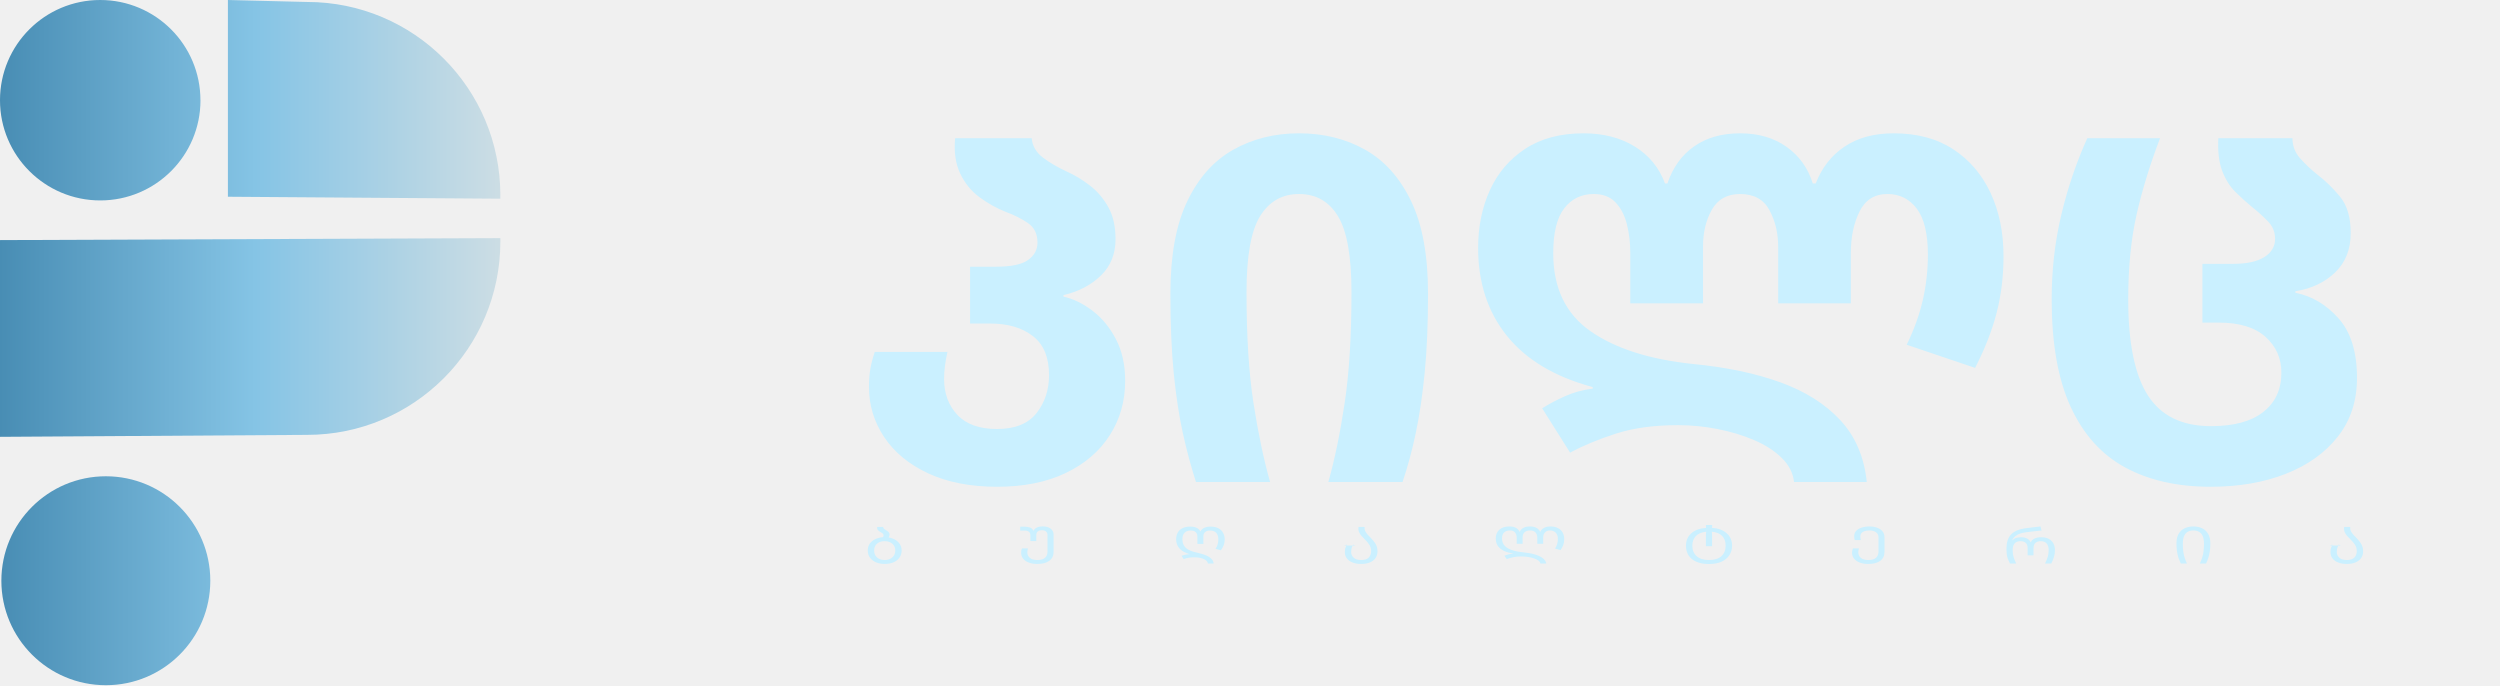
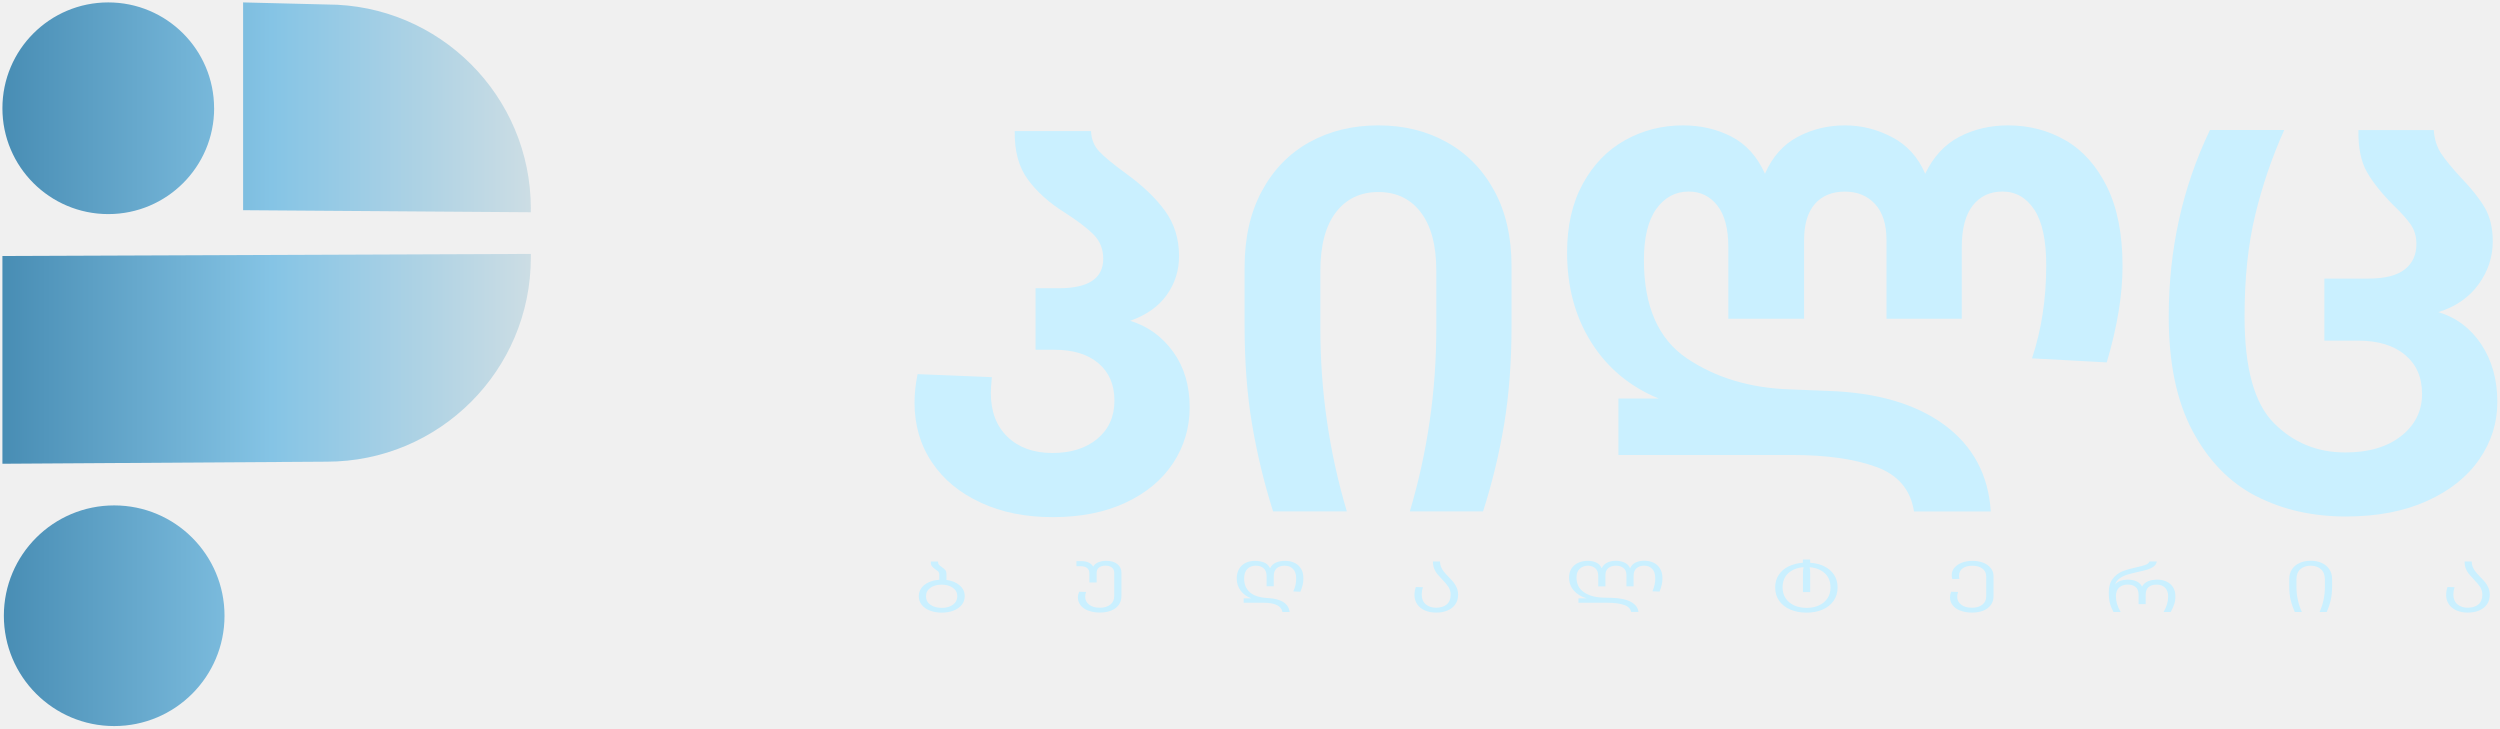
- <svg xmlns="http://www.w3.org/2000/svg" id="Layer_2" data-name="Layer 2" viewBox="0 0 547.06 149.93">
+ <svg xmlns="http://www.w3.org/2000/svg" width="518" height="151" viewBox="0 0 518 151" fill="none">
+   <g clip-path="url(#clip0_2_98)">
+     <path d="M44.37 22.43C44.37 34.54 34.55 44.36 22.44 44.36C10.33 44.36 0.5 34.55 0.5 22.43C0.5 10.31 10.32 0.5 22.43 0.5C34.54 0.5 44.36 10.32 44.36 22.43H44.37ZM23.66 104.72C11.04 104.72 0.8 114.95 0.8 127.58C0.8 140.21 11.03 150.44 23.66 150.44C36.29 150.44 46.52 140.21 46.52 127.58C46.52 114.95 36.29 104.72 23.66 104.72ZM109.98 52.61L0.5 53.04V96.09L67.69 95.66C91.05 95.66 109.99 76.73 109.99 53.36C109.99 53.11 109.99 52.86 109.99 52.61H109.98ZM109.99 43.23C109.99 19.86 91.05 0.93 67.69 0.93L50.37 0.5V43.55L109.98 43.98C109.98 43.73 109.98 43.48 109.98 43.23H109.99Z" fill="url(#paint0_linear_2_98)" />
+     <path d="M203.19 104.13C198.83 102.13 195.46 99.34 193.07 95.75C190.68 92.17 189.49 88.06 189.49 83.42C189.49 81.59 189.7 79.63 190.12 77.52L205.51 78.15C205.37 79.7 205.3 80.78 205.3 81.42C205.3 85.28 206.46 88.32 208.78 90.54C211.1 92.75 214.19 93.86 218.05 93.86C221.91 93.86 225.02 92.88 227.38 90.91C229.73 88.94 230.91 86.31 230.91 83.01C230.91 79.71 229.8 77.13 227.59 75.26C225.38 73.4 222.34 72.47 218.47 72.47H214.57V59.72H219.42C225.53 59.72 228.59 57.68 228.59 53.61C228.59 51.64 227.94 49.99 226.64 48.66C225.34 47.33 223.32 45.78 220.58 44.02C217.42 42.05 214.89 39.79 212.99 37.22C211.09 34.66 210.18 31.3 210.25 27.16H226.06C226.13 28.85 226.69 30.25 227.75 31.37C228.8 32.49 230.63 34 233.23 35.9C236.74 38.43 239.46 41.03 241.4 43.7C243.33 46.37 244.3 49.49 244.3 53.08C244.3 56.03 243.46 58.7 241.77 61.09C240.08 63.48 237.56 65.27 234.18 66.47C237.83 67.59 240.8 69.74 243.08 72.9C245.36 76.06 246.5 79.89 246.5 84.39C246.5 88.6 245.36 92.45 243.08 95.93C240.8 99.41 237.51 102.15 233.23 104.15C228.94 106.15 223.92 107.15 218.16 107.15C212.4 107.15 207.55 106.15 203.2 104.15L203.19 104.13Z" fill="#CAF0FF" />
+     <path d="M259.41 87.8C258.39 81.72 257.88 74.96 257.88 67.51V55.39C257.88 49.28 259.07 44.01 261.46 39.58C263.85 35.15 267.13 31.78 271.31 29.46C275.49 27.14 280.25 25.98 285.59 25.98C290.93 25.98 295.58 27.14 299.76 29.46C303.94 31.78 307.22 35.13 309.61 39.52C312 43.91 313.19 49.13 313.19 55.17V67.5C313.19 74.95 312.68 81.74 311.66 87.89C310.64 94.04 309.18 100.06 307.29 105.96H292.12C295.77 93.67 297.6 81.06 297.6 68.13V56.01C297.6 50.81 296.53 46.81 294.39 44C292.25 41.19 289.31 39.79 285.59 39.79C281.87 39.79 278.93 41.2 276.79 44C274.65 46.81 273.58 50.85 273.58 56.12V68.13C273.58 81.06 275.41 93.67 279.06 105.96H263.78C261.88 99.92 260.42 93.86 259.41 87.78V87.8Z" fill="#CAF0FF" />
+     <path d="M388.76 96.75C384.26 95.1 378.43 94.27 371.27 94.27H335.34V82.57H343.67C337.7 80.11 333.04 76.23 329.71 70.93C326.37 65.63 324.7 59.43 324.7 52.33C324.7 46.78 325.79 42.02 327.97 38.05C330.15 34.08 333.06 31.08 336.72 29.04C340.37 27 344.38 25.98 348.73 25.98C352.38 25.98 355.72 26.75 358.74 28.3C361.76 29.85 364.08 32.41 365.7 35.99C367.24 32.48 369.51 29.93 372.5 28.35C375.48 26.77 378.73 25.98 382.25 25.98C385.77 25.98 388.87 26.79 392 28.4C395.12 30.02 397.43 32.55 398.9 35.99C400.59 32.48 402.94 29.93 405.96 28.35C408.98 26.77 412.35 25.98 416.08 25.98C420.44 25.98 424.41 27.02 427.99 29.09C431.57 31.16 434.43 34.38 436.58 38.73C438.72 43.09 439.79 48.57 439.79 55.17C439.79 61.07 438.7 67.71 436.52 75.09L421.03 74.25C423 68.35 423.98 61.92 423.98 54.97C423.98 49.77 423.15 45.93 421.5 43.43C419.85 40.94 417.65 39.69 414.91 39.69C412.31 39.69 410.26 40.66 408.75 42.59C407.24 44.52 406.48 47.38 406.48 51.18V66.04H390.88V49.71C390.88 46.48 390.09 44 388.51 42.28C386.93 40.56 384.84 39.7 382.24 39.7C379.64 39.7 377.5 40.56 376.02 42.28C374.54 44 373.81 46.48 373.81 49.71V66.04H358.11V51.18C358.11 47.39 357.35 44.52 355.84 42.59C354.33 40.66 352.34 39.69 349.89 39.69C347.15 39.69 344.92 40.89 343.2 43.27C341.48 45.66 340.62 49.21 340.62 53.91C340.62 63.46 343.59 70.24 349.52 74.25C355.46 78.25 362.57 80.4 370.86 80.68L378.87 81C388.99 81.35 396.99 83.71 402.9 88.06C408.8 92.42 412 98.39 412.49 105.97H396.58C395.88 101.47 393.28 98.4 388.78 96.75H388.76Z" fill="#CAF0FF" />
+     <path d="M467.48 102.81C462 100 457.61 95.5 454.31 89.32C451.01 83.14 449.36 75.24 449.36 65.61C449.36 51.7 452.21 38.81 457.9 26.94H473.29C470.76 32.56 468.76 38.43 467.28 44.54C465.8 50.65 465.07 57.68 465.07 65.62C465.07 76.23 467.09 83.57 471.13 87.64C475.17 91.72 480.1 93.75 485.94 93.75C490.79 93.75 494.65 92.61 497.53 90.33C500.41 88.05 501.85 85.15 501.85 81.64C501.85 78.13 500.67 75.49 498.32 73.53C495.97 71.56 492.72 70.58 488.57 70.58H481.61V57.72H490.78C494.15 57.72 496.65 57.09 498.26 55.82C499.88 54.56 500.68 52.8 500.68 50.55C500.68 49.01 500.29 47.67 499.52 46.55C498.75 45.43 497.55 44.09 495.94 42.55C493.55 40.16 491.72 37.88 490.46 35.7C489.2 33.52 488.6 30.61 488.67 26.95H504.27C504.41 28.85 504.92 30.46 505.8 31.8C506.68 33.13 508.07 34.82 509.96 36.86C512.07 39.04 513.68 41.07 514.81 42.97C515.93 44.87 516.5 47.22 516.5 50.03C516.5 53.26 515.51 56.23 513.55 58.93C511.58 61.64 508.81 63.55 505.23 64.67C508.95 65.79 511.92 68.03 514.13 71.36C516.34 74.7 517.45 78.68 517.45 83.32C517.45 87.61 516.2 91.56 513.71 95.17C511.22 98.79 507.6 101.67 502.86 103.81C498.12 105.95 492.51 107.02 486.05 107.02C479.16 107.02 472.98 105.62 467.5 102.81H467.48Z" fill="#CAF0FF" />
+     <path d="M192.69 126.52C191.97 126.24 191.4 125.84 190.99 125.33C190.58 124.82 190.37 124.22 190.37 123.54C190.37 122.9 190.55 122.33 190.92 121.83C191.29 121.33 191.79 120.94 192.43 120.65C193.07 120.36 193.8 120.18 194.62 120.13V119C194.62 118.78 194.56 118.6 194.44 118.46C194.32 118.33 194.12 118.17 193.85 117.99C193.51 117.76 193.25 117.53 193.08 117.3C192.91 117.08 192.84 116.76 192.88 116.35H194.36C194.35 116.62 194.41 116.84 194.54 116.99C194.67 117.15 194.88 117.33 195.16 117.52C195.47 117.73 195.7 117.92 195.86 118.11C196.02 118.3 196.1 118.56 196.1 118.89V120.16C197.22 120.31 198.14 120.68 198.84 121.29C199.54 121.89 199.89 122.64 199.89 123.54C199.89 124.22 199.68 124.82 199.27 125.33C198.85 125.84 198.28 126.24 197.56 126.52C196.84 126.8 196.02 126.94 195.13 126.94C194.24 126.94 193.41 126.8 192.69 126.52ZM192.79 125.3C193.39 125.73 194.17 125.95 195.13 125.95C195.74 125.95 196.29 125.85 196.78 125.66C197.27 125.46 197.65 125.18 197.93 124.82C198.21 124.46 198.35 124.03 198.35 123.55C198.35 122.81 198.05 122.23 197.43 121.79C196.82 121.36 196.05 121.14 195.12 121.14C194.19 121.14 193.39 121.36 192.78 121.79C192.17 122.22 191.87 122.81 191.87 123.55C191.87 124.29 192.17 124.87 192.78 125.31L192.79 125.3Z" fill="#CAF0FF" />
+     <path d="M225.49 126.53C224.8 126.26 224.27 125.89 223.9 125.41C223.53 124.93 223.34 124.39 223.34 123.77C223.34 123.38 223.43 122.99 223.6 122.61L225.03 122.65C224.91 123 224.85 123.32 224.85 123.63C224.85 124.33 225.13 124.89 225.69 125.3C226.25 125.72 226.98 125.92 227.89 125.92C228.8 125.92 229.5 125.71 230.05 125.28C230.6 124.86 230.87 124.26 230.87 123.51V118.69C230.87 118.2 230.7 117.84 230.37 117.58C230.03 117.33 229.6 117.2 229.06 117.2C228.52 117.2 228.05 117.33 227.72 117.58C227.39 117.84 227.22 118.22 227.22 118.72V120.69H225.72V118.79C225.72 118.29 225.55 117.91 225.22 117.67C224.88 117.43 224.43 117.31 223.84 117.31H223.04V116.26H223.99C225.22 116.26 226.06 116.64 226.5 117.41C226.74 116.99 227.11 116.68 227.6 116.49C228.09 116.3 228.63 116.2 229.23 116.2C230.17 116.2 230.93 116.42 231.5 116.87C232.07 117.32 232.36 117.9 232.36 118.61V123.52C232.36 124.21 232.18 124.81 231.81 125.33C231.44 125.84 230.92 126.24 230.24 126.51C229.56 126.79 228.77 126.92 227.87 126.92C226.97 126.92 226.19 126.79 225.5 126.51L225.49 126.53Z" fill="#CAF0FF" />
+     <path d="M264.55 125.36C263.9 125.05 262.98 124.89 261.79 124.89H257.69V123.98H259.32C258.38 123.66 257.63 123.14 257.08 122.4C256.52 121.66 256.25 120.82 256.25 119.87C256.25 119.07 256.42 118.39 256.76 117.84C257.1 117.29 257.56 116.88 258.13 116.61C258.7 116.34 259.34 116.21 260.03 116.21C260.72 116.21 261.39 116.33 261.94 116.56C262.5 116.79 262.9 117.19 263.16 117.75C263.65 116.72 264.7 116.21 266.31 116.21C267.01 116.21 267.64 116.34 268.21 116.61C268.78 116.88 269.23 117.28 269.56 117.82C269.9 118.36 270.06 119.03 270.06 119.84C270.06 120.33 270.01 120.78 269.91 121.21C269.8 121.64 269.65 122.11 269.44 122.61L267.96 122.55C268.17 122.09 268.32 121.65 268.42 121.23C268.52 120.81 268.57 120.35 268.57 119.87C268.57 118.99 268.35 118.33 267.91 117.88C267.47 117.43 266.9 117.21 266.19 117.21C265.48 117.21 264.96 117.39 264.54 117.74C264.13 118.09 263.92 118.65 263.92 119.41V121.48H262.44V119.41C262.44 118.65 262.23 118.1 261.82 117.74C261.4 117.38 260.86 117.21 260.19 117.21C259.47 117.21 258.89 117.43 258.45 117.88C258.01 118.33 257.79 119 257.79 119.91C257.79 121.09 258.18 122.02 258.96 122.71C259.74 123.4 260.88 123.79 262.39 123.89L262.88 123.93C264.16 124.01 265.17 124.28 265.92 124.76C266.66 125.24 267.1 125.92 267.22 126.81H265.72C265.6 126.16 265.21 125.67 264.56 125.36H264.55Z" fill="#CAF0FF" />
+     <path d="M298.62 117.53C298.77 117.89 298.96 118.2 299.19 118.48C299.42 118.76 299.73 119.11 300.13 119.52C300.56 119.96 300.9 120.34 301.17 120.66C301.43 120.98 301.66 121.36 301.84 121.79C302.02 122.22 302.12 122.71 302.12 123.25C302.12 124.02 301.92 124.68 301.53 125.23C301.14 125.79 300.6 126.21 299.91 126.5C299.22 126.79 298.44 126.93 297.57 126.93C296.7 126.93 295.96 126.79 295.28 126.5C294.6 126.21 294.06 125.79 293.67 125.24C293.28 124.69 293.08 124.04 293.08 123.28C293.08 122.69 293.18 122.14 293.37 121.63L294.82 121.67C294.66 122.16 294.58 122.66 294.58 123.2C294.58 124.07 294.86 124.74 295.41 125.21C295.96 125.68 296.68 125.92 297.56 125.92C298.44 125.92 299.21 125.7 299.75 125.25C300.29 124.8 300.57 124.14 300.58 123.25C300.58 122.63 300.43 122.09 300.13 121.63C299.83 121.17 299.39 120.64 298.8 120.04C298.37 119.59 298.03 119.21 297.77 118.89C297.51 118.57 297.3 118.2 297.14 117.77C296.98 117.34 296.9 116.86 296.91 116.34H298.37C298.37 116.77 298.45 117.16 298.6 117.52L298.62 117.53Z" fill="#CAF0FF" />
+     <path d="M336.54 125.36C335.71 125.05 334.52 124.89 332.97 124.89H327.05V123.97H328.74C327.64 123.65 326.76 123.12 326.1 122.37C325.44 121.62 325.11 120.72 325.11 119.66C325.11 118.9 325.29 118.26 325.65 117.74C326.01 117.22 326.49 116.83 327.08 116.58C327.67 116.33 328.31 116.2 328.99 116.2C329.6 116.2 330.17 116.31 330.69 116.54C331.22 116.77 331.61 117.17 331.88 117.75C332.12 117.19 332.52 116.79 333.06 116.55C333.6 116.31 334.19 116.19 334.81 116.19C335.43 116.19 336 116.31 336.56 116.55C337.11 116.79 337.52 117.19 337.76 117.74C338.02 117.18 338.4 116.78 338.92 116.54C339.44 116.3 340.03 116.18 340.69 116.18C341.35 116.18 342 116.31 342.58 116.57C343.15 116.83 343.61 117.24 343.95 117.79C344.29 118.34 344.46 119.03 344.46 119.85C344.46 120.67 344.26 121.6 343.86 122.58L342.38 122.52C342.77 121.65 342.97 120.76 342.97 119.85C342.97 118.94 342.75 118.29 342.32 117.85C341.89 117.42 341.33 117.2 340.66 117.2C340.04 117.2 339.52 117.37 339.1 117.73C338.68 118.08 338.48 118.62 338.48 119.35V121.49H337V119.19C337 118.51 336.79 118.01 336.38 117.69C335.96 117.37 335.44 117.21 334.82 117.21C334.2 117.21 333.66 117.37 333.26 117.69C332.85 118.01 332.64 118.51 332.64 119.2V121.5H331.16V119.36C331.16 118.63 330.95 118.09 330.54 117.74C330.12 117.39 329.62 117.21 329.02 117.21C328.36 117.21 327.8 117.42 327.34 117.83C326.88 118.25 326.65 118.86 326.65 119.69C326.65 120.98 327.15 121.98 328.16 122.69C329.17 123.4 330.52 123.78 332.22 123.83L333.98 123.87C335.65 123.92 336.96 124.19 337.91 124.7C338.86 125.21 339.38 125.91 339.49 126.79H337.97C337.85 126.14 337.37 125.65 336.54 125.34V125.36Z" fill="#CAF0FF" />
+     <path d="M368.56 119.11C369.05 118.37 369.73 117.78 370.59 117.36C371.45 116.94 372.45 116.68 373.56 116.6V115.94H375.06V116.6C376.16 116.68 377.14 116.92 378 117.35C378.86 117.78 379.54 118.36 380.02 119.1C380.5 119.84 380.75 120.72 380.75 121.72C380.75 122.79 380.47 123.72 379.91 124.51C379.35 125.3 378.58 125.9 377.61 126.32C376.64 126.74 375.54 126.94 374.32 126.94C373.1 126.94 371.97 126.73 370.99 126.32C370 125.9 369.23 125.3 368.66 124.51C368.1 123.72 367.82 122.79 367.82 121.72C367.82 120.72 368.06 119.85 368.55 119.11H368.56ZM373.69 117.52C372.38 117.62 371.33 118.04 370.54 118.76C369.75 119.48 369.35 120.47 369.35 121.72C369.35 122.6 369.57 123.35 370 123.99C370.43 124.62 371.03 125.11 371.78 125.45C372.53 125.79 373.38 125.95 374.33 125.95C375.28 125.95 376.12 125.78 376.87 125.45C377.62 125.11 378.21 124.63 378.64 123.99C379.07 123.35 379.28 122.6 379.28 121.73C379.28 120.48 378.88 119.49 378.09 118.77C377.3 118.05 376.25 117.63 374.96 117.53C375.03 117.84 375.07 118.27 375.07 118.83V122.67H373.57V118.85C373.57 118.33 373.61 117.89 373.7 117.53L373.69 117.52Z" fill="#CAF0FF" />
+     <path d="M406.18 126.53C405.5 126.26 404.97 125.89 404.6 125.41C404.23 124.93 404.04 124.39 404.04 123.77C404.04 123.39 404.12 123 404.28 122.61L405.71 122.65C405.59 123.06 405.53 123.39 405.53 123.63C405.53 124.33 405.81 124.89 406.37 125.3C406.93 125.72 407.66 125.92 408.57 125.92C409.48 125.92 410.2 125.71 410.74 125.29C411.28 124.87 411.55 124.28 411.55 123.53V119.47C411.54 118.73 411.26 118.17 410.73 117.79C410.2 117.41 409.52 117.22 408.7 117.22C407.83 117.22 407.15 117.4 406.66 117.76C406.16 118.12 405.92 118.63 405.92 119.28C405.92 119.51 405.94 119.74 405.99 119.95L404.51 119.98C404.44 119.71 404.4 119.43 404.4 119.15C404.4 118.57 404.59 118.06 404.97 117.62C405.35 117.18 405.86 116.83 406.52 116.58C407.17 116.33 407.9 116.21 408.71 116.21C409.52 116.21 410.25 116.34 410.91 116.59C411.57 116.85 412.09 117.22 412.48 117.7C412.87 118.18 413.06 118.75 413.06 119.39V123.55C413.06 124.23 412.88 124.83 412.51 125.34C412.14 125.85 411.62 126.24 410.95 126.52C410.27 126.8 409.48 126.93 408.58 126.93C407.68 126.93 406.9 126.8 406.22 126.52L406.18 126.53Z" fill="#CAF0FF" />
+     <path d="M448.88 120.5C449.45 120.75 449.9 121.14 450.24 121.65C450.58 122.17 450.74 122.81 450.74 123.56C450.74 124.16 450.66 124.71 450.49 125.21C450.33 125.71 450.08 126.25 449.77 126.81H448.29C448.62 126.24 448.86 125.7 449.01 125.19C449.16 124.68 449.24 124.14 449.24 123.58C449.24 122.78 449.02 122.17 448.58 121.75C448.14 121.33 447.57 121.13 446.86 121.13C446.15 121.13 445.61 121.3 445.2 121.63C444.79 121.97 444.59 122.49 444.59 123.21V125.17H443.11V123.21C443.11 122.48 442.9 121.95 442.49 121.62C442.07 121.29 441.53 121.12 440.86 121.12C440.13 121.12 439.54 121.33 439.09 121.74C438.64 122.15 438.42 122.76 438.42 123.57C438.42 124.12 438.5 124.65 438.65 125.14C438.8 125.64 439.05 126.19 439.39 126.8H437.91C437.57 126.17 437.32 125.56 437.17 124.98C437.02 124.4 436.94 123.67 436.94 122.8C436.94 121.57 437.22 120.6 437.78 119.89C438.34 119.19 439 118.68 439.77 118.38C440.53 118.08 441.49 117.8 442.65 117.55C443.52 117.36 444.16 117.19 444.57 117.03C444.98 116.87 445.26 116.64 445.39 116.33H446.89C446.82 116.76 446.6 117.11 446.24 117.38C445.88 117.65 445.45 117.86 444.96 118.01C444.47 118.16 443.8 118.33 442.96 118.51C442.07 118.71 441.34 118.89 440.76 119.07C440.19 119.25 439.67 119.5 439.2 119.83C438.73 120.16 438.42 120.59 438.25 121.12C438.54 120.75 438.92 120.48 439.39 120.33C439.85 120.18 440.35 120.1 440.87 120.1C441.56 120.1 442.16 120.22 442.68 120.45C443.2 120.68 443.59 121.05 443.83 121.56C444.1 121.04 444.51 120.66 445.07 120.44C445.62 120.22 446.26 120.1 446.98 120.1C447.7 120.1 448.31 120.23 448.87 120.48L448.88 120.5Z" fill="#CAF0FF" />
+     <path d="M474.62 124.32C474.43 123.51 474.33 122.59 474.33 121.56V119.99C474.33 119.18 474.53 118.48 474.93 117.91C475.33 117.34 475.86 116.91 476.53 116.62C477.2 116.33 477.95 116.19 478.78 116.19C479.61 116.19 480.34 116.33 481.01 116.62C481.68 116.91 482.22 117.34 482.61 117.91C483 118.48 483.21 119.17 483.21 119.98V121.55C483.21 122.57 483.12 123.49 482.93 124.31C482.75 125.13 482.47 125.96 482.09 126.8H480.62C481 125.94 481.28 125.09 481.45 124.26C481.63 123.43 481.72 122.52 481.72 121.54V120.08C481.72 119.14 481.44 118.42 480.9 117.94C480.36 117.46 479.64 117.21 478.78 117.21C477.92 117.21 477.17 117.45 476.63 117.94C476.09 118.43 475.82 119.14 475.82 120.08V121.54C475.82 122.49 475.91 123.39 476.1 124.25C476.28 125.1 476.56 125.96 476.94 126.8H475.48C475.1 125.95 474.82 125.12 474.63 124.31L474.62 124.32Z" fill="#CAF0FF" />
+     <path d="M512.38 117.53C512.53 117.89 512.72 118.2 512.95 118.48C513.17 118.76 513.49 119.11 513.89 119.52C514.32 119.96 514.66 120.34 514.93 120.66C515.19 120.98 515.41 121.36 515.6 121.79C515.78 122.22 515.88 122.71 515.88 123.25C515.88 124.02 515.68 124.68 515.29 125.23C514.9 125.79 514.36 126.21 513.67 126.5C512.98 126.79 512.2 126.93 511.33 126.93C510.46 126.93 509.72 126.79 509.04 126.5C508.35 126.21 507.82 125.79 507.43 125.24C507.04 124.69 506.84 124.04 506.84 123.28C506.84 122.69 506.94 122.14 507.13 121.63L508.58 121.67C508.42 122.16 508.34 122.66 508.34 123.2C508.34 124.07 508.62 124.74 509.17 125.21C509.72 125.68 510.44 125.92 511.32 125.92C512.2 125.92 512.96 125.7 513.51 125.25C514.05 124.81 514.33 124.14 514.34 123.25C514.34 122.63 514.19 122.09 513.89 121.63C513.59 121.17 513.15 120.64 512.56 120.04C512.13 119.59 511.79 119.21 511.53 118.89C511.27 118.57 511.06 118.2 510.9 117.77C510.73 117.34 510.66 116.86 510.67 116.34H512.13C512.13 116.77 512.21 117.16 512.36 117.52L512.38 117.53Z" fill="#CAF0FF" />
+   </g>
  <defs>
-     <style>
-       .cls-1 {
-         letter-spacing: 1.66em;
-       }
- 
-       .cls-2 {
-         letter-spacing: 1.67em;
-       }
- 
-       .cls-3 {
-         letter-spacing: 1.67em;
-       }
- 
-       .cls-4 {
-         font-family: TBCContracticaCAPS-Regular, 'TBC Contractica CAPS';
-         letter-spacing: 0em;
-       }
- 
-       .cls-5 {
-         font-size: 105.38px;
-       }
- 
-       .cls-5, .cls-6 {
-         fill: #caf0ff;
-       }
- 
-       .cls-6 {
-         font-family: TBCContractica-Book, 'TBC Contractica';
-         font-size: 11.21px;
-       }
- 
-       .cls-7 {
-         font-family: TBCContractica-Bold, 'TBC Contractica';
-         font-weight: 700;
-       }
- 
-       .cls-8 {
-         letter-spacing: 1.65em;
-       }
- 
-       .cls-9 {
-         fill: url(#linear-gradient);
-       }
-     </style>
-     <linearGradient id="linear-gradient" x1="0" y1="74.97" x2="109.49" y2="74.97" gradientUnits="userSpaceOnUse">
-       <stop offset="0" stop-color="#488db4" />
-       <stop offset=".51" stop-color="#85c4e5" />
-       <stop offset="1" stop-color="#ccdde4" />
+     <linearGradient id="paint0_linear_2_98" x1="0.5" y1="75.47" x2="109.99" y2="75.47" gradientUnits="userSpaceOnUse">
+       <stop stop-color="#488DB4" />
+       <stop offset="0.51" stop-color="#85C4E5" />
+       <stop offset="1" stop-color="#CCDDE4" />
    </linearGradient>
+     <clipPath id="clip0_2_98">
+       <rect width="516.93" height="149.93" fill="white" transform="translate(0.5 0.5)" />
+     </clipPath>
  </defs>
-   <g id="Layer_1-2" data-name="Layer 1">
-     <g>
-       <path class="cls-9" d="M43.87,21.93c0,12.11-9.82,21.93-21.93,21.93S0,34.05,0,21.93,9.82,0,21.93,0s21.93,9.82,21.93,21.93ZM23.16,104.22c-12.62,0-22.86,10.23-22.86,22.86s10.23,22.86,22.86,22.86,22.86-10.23,22.86-22.86-10.23-22.86-22.86-22.86ZM109.48,52.11l-109.48.43v43.05l67.19-.43c23.36,0,42.3-18.93,42.3-42.3,0-.25,0-.5,0-.75ZM109.49,42.73C109.49,19.36,90.55.43,67.19.43l-17.32-.43v43.05l59.61.43c0-.25,0-.5,0-.75Z" />
-       <g>
-         <text class="cls-5" transform="translate(185.51 105.47)">
-           <tspan class="cls-7" x="0" y="0">ᲞᲘᲚᲪ</tspan>
-           <tspan class="cls-4" x="336.15" y="0"> </tspan>
-         </text>
-         <text class="cls-6" transform="translate(188.99 123.31) scale(1.31 1)">
-           <tspan class="cls-2" x="0" y="0">Ბ</tspan>
-           <tspan class="cls-3" x="25.65" y="0">Უ</tspan>
-           <tspan class="cls-1" x="51.51" y="0">Ღ</tspan>
-           <tspan class="cls-8" x="79.77" y="0">Ა</tspan>
-           <tspan class="cls-3" x="104.9" y="0">Ლ</tspan>
-           <tspan class="cls-1" x="136.67" y="0">Ტ</tspan>
-           <tspan class="cls-3" x="164.49" y="0">Ე</tspan>
-           <tspan class="cls-2" x="190.21" y="0">Რ</tspan>
-           <tspan class="cls-3" x="218.56" y="0">ᲘᲐ</tspan>
-         </text>
-       </g>
-     </g>
-   </g>
</svg>
